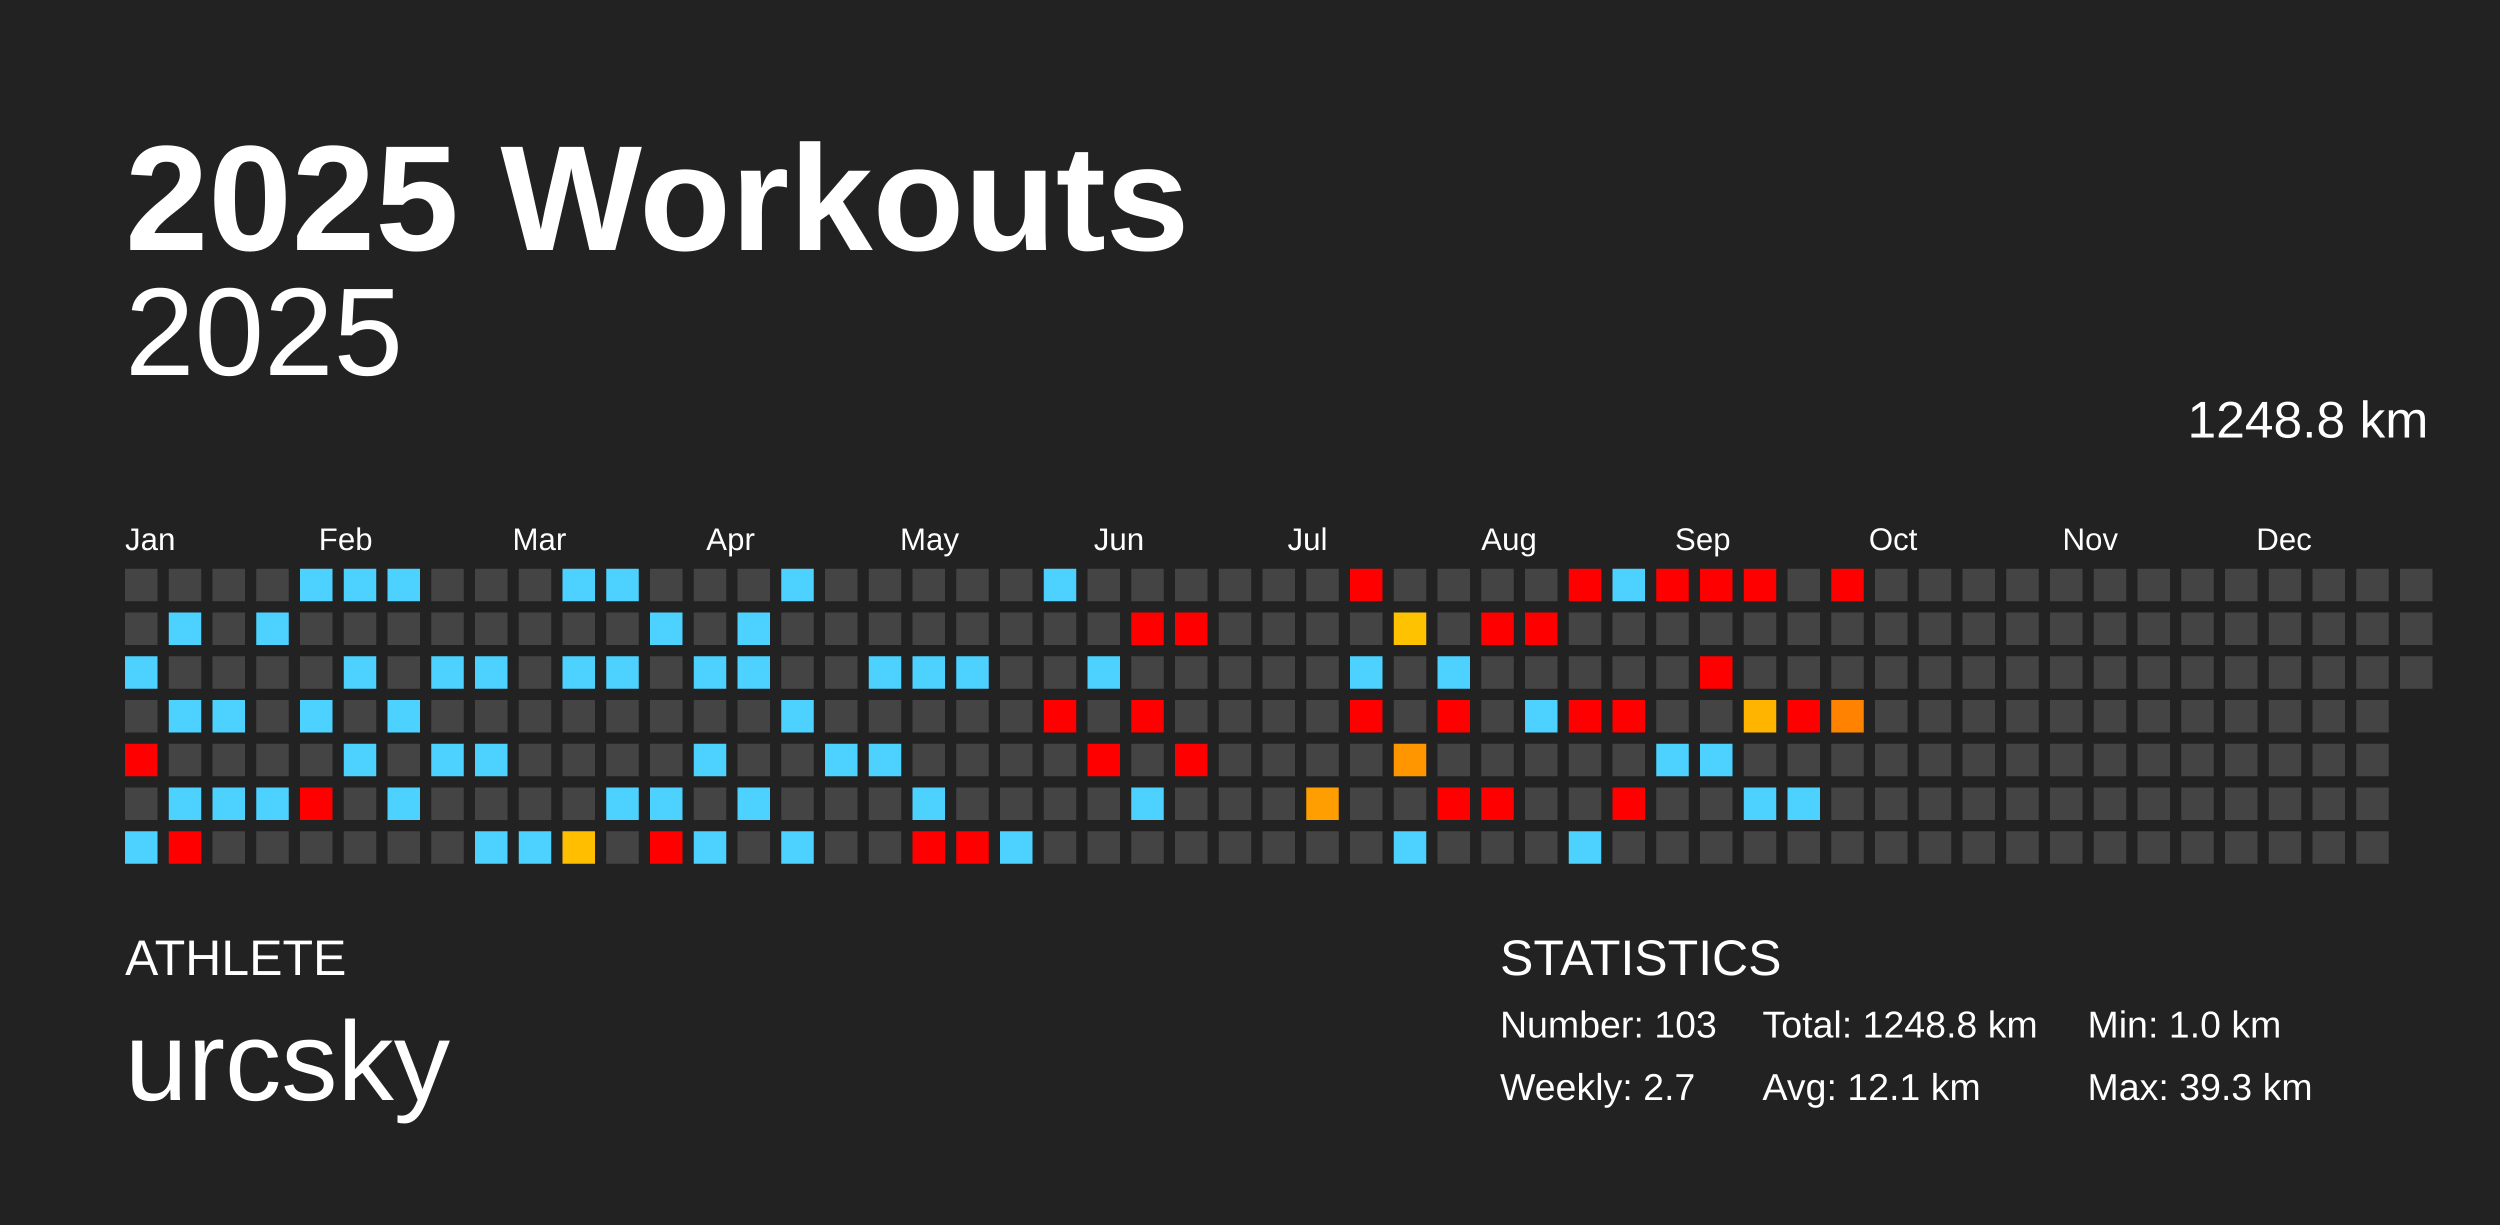
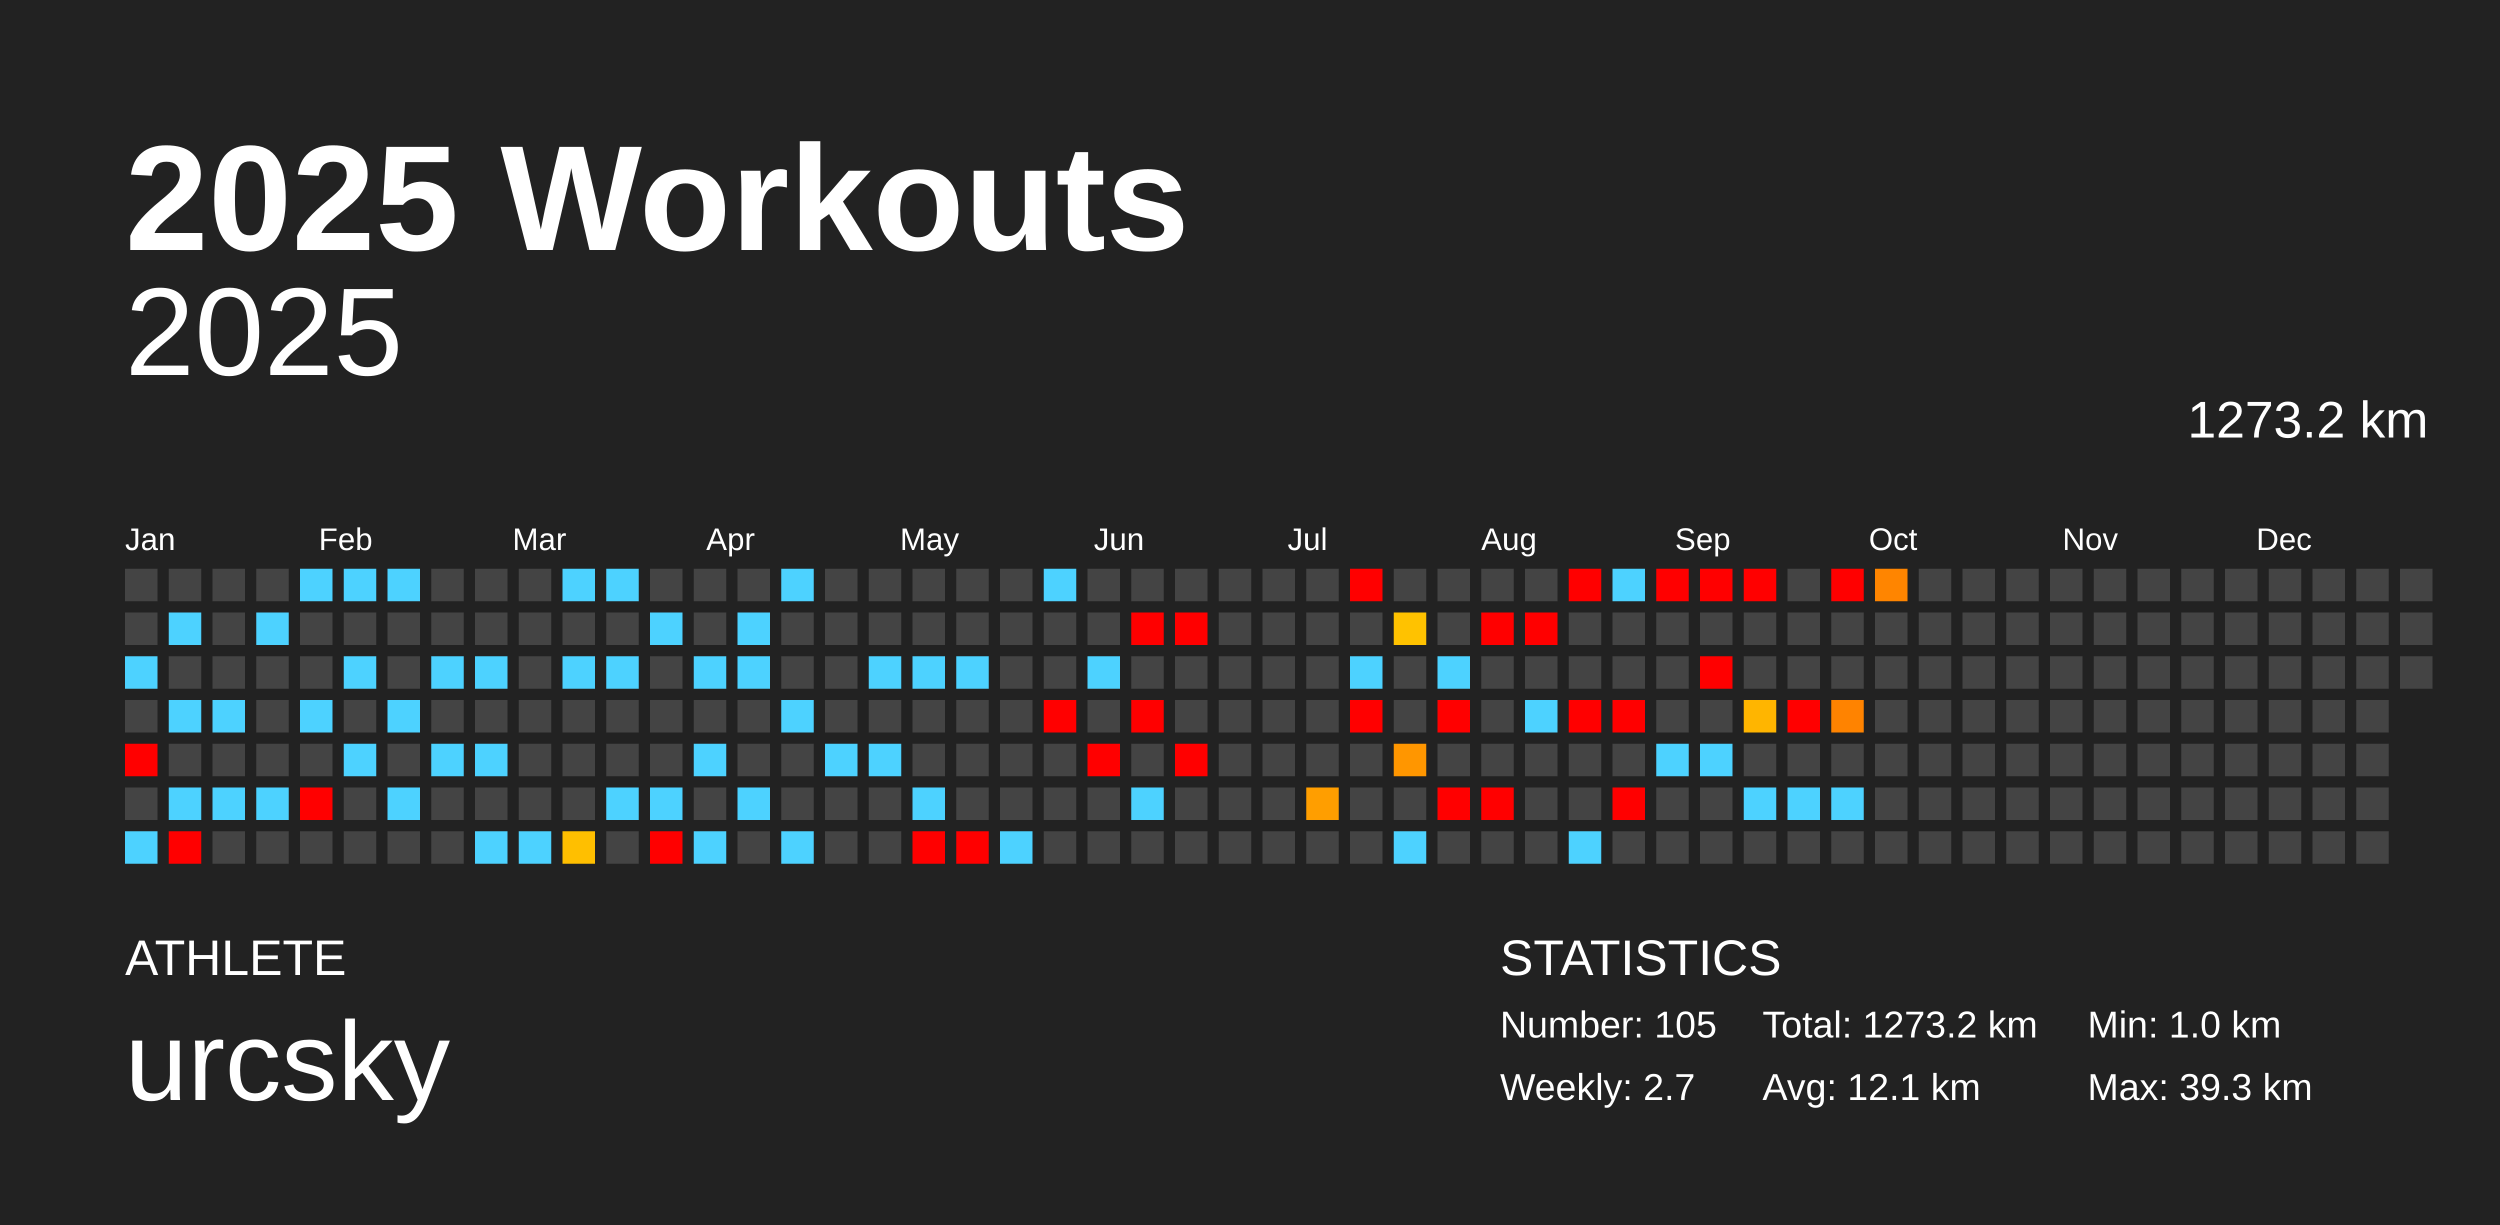
<svg xmlns="http://www.w3.org/2000/svg" baseProfile="full" height="98mm" version="1.1" viewBox="0,0,200,98" width="200mm">
  <defs />
  <rect fill="#222222" height="98" width="200" x="0" y="0" />
  <text fill="#FFFFFF" style="font-size:12px; font-family:Arial; font-weight:bold;" x="10" y="20">2025 Workouts</text>
  <text fill="#FFFFFF" style="font-size:4px; font-family:Arial" x="10" y="78">ATHLETE</text>
  <text fill="#FFFFFF" style="font-size:9px; font-family:Arial" x="10" y="88">urcsky</text>
  <text fill="#FFFFFF" style="font-size:4px; font-family:Arial" x="120" y="78">STATISTICS</text>
-   <text fill="#FFFFFF" style="font-size:3px; font-family:Arial" x="120" y="83">Number: 103</text>
+   <text fill="#FFFFFF" style="font-size:3px; font-family:Arial" x="120" y="83">Number: 105</text>
  <text fill="#FFFFFF" style="font-size:3px; font-family:Arial" x="120" y="88">Weekly: 2.7</text>
-   <text fill="#FFFFFF" style="font-size:3px; font-family:Arial" x="141" y="83">Total: 1248.8 km</text>
+   <text fill="#FFFFFF" style="font-size:3px; font-family:Arial" x="141" y="83">Total: 1273.2 km</text>
  <text fill="#FFFFFF" style="font-size:3px; font-family:Arial" x="141" y="88">Avg: 12.1 km</text>
  <text fill="#FFFFFF" style="font-size:3px; font-family:Arial" x="167" y="83">Min: 1.0 km</text>
  <text fill="#FFFFFF" style="font-size:3px; font-family:Arial" x="167" y="88">Max: 39.3 km</text>
  <text alignment-baseline="hanging" fill="#FFFFFF" style="font-size:10.0px; font-family:Arial;" x="10" y="30">2025</text>
-   <text alignment-baseline="hanging" fill="#FFFFFF" style="font-size:4.125px; font-family:Arial;" x="175" y="35">1248.8 km</text>
+   <text alignment-baseline="hanging" fill="#FFFFFF" style="font-size:4.125px; font-family:Arial;" x="175" y="35">1273.2 km</text>
  <text fill="#FFFFFF" style="font-size:2.5px; font-family:Arial" x="10.0" y="44">Jan</text>
  <text fill="#FFFFFF" style="font-size:2.5px; font-family:Arial" x="25.5" y="44">Feb</text>
  <text fill="#FFFFFF" style="font-size:2.5px; font-family:Arial" x="41.0" y="44">Mar</text>
  <text fill="#FFFFFF" style="font-size:2.5px; font-family:Arial" x="56.5" y="44">Apr</text>
  <text fill="#FFFFFF" style="font-size:2.5px; font-family:Arial" x="72.0" y="44">May</text>
  <text fill="#FFFFFF" style="font-size:2.5px; font-family:Arial" x="87.5" y="44">Jun</text>
  <text fill="#FFFFFF" style="font-size:2.5px; font-family:Arial" x="103.0" y="44">Jul</text>
  <text fill="#FFFFFF" style="font-size:2.5px; font-family:Arial" x="118.5" y="44">Aug</text>
  <text fill="#FFFFFF" style="font-size:2.5px; font-family:Arial" x="134.0" y="44">Sep</text>
  <text fill="#FFFFFF" style="font-size:2.5px; font-family:Arial" x="149.5" y="44">Oct</text>
  <text fill="#FFFFFF" style="font-size:2.5px; font-family:Arial" x="165.0" y="44">Nov</text>
  <text fill="#FFFFFF" style="font-size:2.5px; font-family:Arial" x="180.5" y="44">Dec</text>
  <rect fill="#444444" height="2.6" width="2.6" x="10.0" y="45.5" />
  <rect fill="#444444" height="2.6" width="2.6" x="10.0" y="49.0" />
  <rect fill="#4dd2ff" height="2.6" width="2.6" x="10.0" y="52.5" />
  <rect fill="#444444" height="2.6" width="2.6" x="10.0" y="56.0" />
  <rect fill="red" height="2.6" width="2.6" x="10.0" y="59.5" />
  <rect fill="#444444" height="2.6" width="2.6" x="10.0" y="63.0" />
  <rect fill="#4dd2ff" height="2.6" width="2.6" x="10.0" y="66.5" />
  <rect fill="#444444" height="2.6" width="2.6" x="13.5" y="45.5" />
  <rect fill="#4dd2ff" height="2.6" width="2.6" x="13.5" y="49.0" />
  <rect fill="#444444" height="2.6" width="2.6" x="13.5" y="52.5" />
  <rect fill="#4dd2ff" height="2.6" width="2.6" x="13.5" y="56.0" />
  <rect fill="#444444" height="2.6" width="2.6" x="13.5" y="59.5" />
  <rect fill="#4dd2ff" height="2.6" width="2.6" x="13.5" y="63.0" />
  <rect fill="red" height="2.6" width="2.6" x="13.5" y="66.5" />
  <rect fill="#444444" height="2.6" width="2.6" x="17.0" y="45.5" />
  <rect fill="#444444" height="2.6" width="2.6" x="17.0" y="49.0" />
  <rect fill="#444444" height="2.6" width="2.6" x="17.0" y="52.5" />
  <rect fill="#4dd2ff" height="2.6" width="2.6" x="17.0" y="56.0" />
  <rect fill="#444444" height="2.6" width="2.6" x="17.0" y="59.5" />
  <rect fill="#4dd2ff" height="2.6" width="2.6" x="17.0" y="63.0" />
  <rect fill="#444444" height="2.6" width="2.6" x="17.0" y="66.5" />
  <rect fill="#444444" height="2.6" width="2.6" x="20.5" y="45.5" />
  <rect fill="#4dd2ff" height="2.6" width="2.6" x="20.5" y="49.0" />
  <rect fill="#444444" height="2.6" width="2.6" x="20.5" y="52.5" />
  <rect fill="#444444" height="2.6" width="2.6" x="20.5" y="56.0" />
  <rect fill="#444444" height="2.6" width="2.6" x="20.5" y="59.5" />
  <rect fill="#4dd2ff" height="2.6" width="2.6" x="20.5" y="63.0" />
  <rect fill="#444444" height="2.6" width="2.6" x="20.5" y="66.5" />
  <rect fill="#4dd2ff" height="2.6" width="2.6" x="24.0" y="45.5" />
  <rect fill="#444444" height="2.6" width="2.6" x="24.0" y="49.0" />
  <rect fill="#444444" height="2.6" width="2.6" x="24.0" y="52.5" />
  <rect fill="#4dd2ff" height="2.6" width="2.6" x="24.0" y="56.0" />
  <rect fill="#444444" height="2.6" width="2.6" x="24.0" y="59.5" />
  <rect fill="red" height="2.6" width="2.6" x="24.0" y="63.0" />
  <rect fill="#444444" height="2.6" width="2.6" x="24.0" y="66.5" />
  <rect fill="#4dd2ff" height="2.6" width="2.6" x="27.5" y="45.5" />
  <rect fill="#444444" height="2.6" width="2.6" x="27.5" y="49.0" />
  <rect fill="#4dd2ff" height="2.6" width="2.6" x="27.5" y="52.5" />
  <rect fill="#444444" height="2.6" width="2.6" x="27.5" y="56.0" />
  <rect fill="#4dd2ff" height="2.6" width="2.6" x="27.5" y="59.5" />
  <rect fill="#444444" height="2.6" width="2.6" x="27.5" y="63.0" />
  <rect fill="#444444" height="2.6" width="2.6" x="27.5" y="66.5" />
  <rect fill="#4dd2ff" height="2.6" width="2.6" x="31.0" y="45.5" />
  <rect fill="#444444" height="2.6" width="2.6" x="31.0" y="49.0" />
  <rect fill="#444444" height="2.6" width="2.6" x="31.0" y="52.5" />
  <rect fill="#4dd2ff" height="2.6" width="2.6" x="31.0" y="56.0" />
  <rect fill="#444444" height="2.6" width="2.6" x="31.0" y="59.5" />
  <rect fill="#4dd2ff" height="2.6" width="2.6" x="31.0" y="63.0" />
  <rect fill="#444444" height="2.6" width="2.6" x="31.0" y="66.5" />
  <rect fill="#444444" height="2.6" width="2.6" x="34.5" y="45.5" />
  <rect fill="#444444" height="2.6" width="2.6" x="34.5" y="49.0" />
  <rect fill="#4dd2ff" height="2.6" width="2.6" x="34.5" y="52.5" />
  <rect fill="#444444" height="2.6" width="2.6" x="34.5" y="56.0" />
  <rect fill="#4dd2ff" height="2.6" width="2.6" x="34.5" y="59.5" />
  <rect fill="#444444" height="2.6" width="2.6" x="34.5" y="63.0" />
  <rect fill="#444444" height="2.6" width="2.6" x="34.5" y="66.5" />
  <rect fill="#444444" height="2.6" width="2.6" x="38.0" y="45.5" />
  <rect fill="#444444" height="2.6" width="2.6" x="38.0" y="49.0" />
  <rect fill="#4dd2ff" height="2.6" width="2.6" x="38.0" y="52.5" />
  <rect fill="#444444" height="2.6" width="2.6" x="38.0" y="56.0" />
  <rect fill="#4dd2ff" height="2.6" width="2.6" x="38.0" y="59.5" />
  <rect fill="#444444" height="2.6" width="2.6" x="38.0" y="63.0" />
  <rect fill="#4dd2ff" height="2.6" width="2.6" x="38.0" y="66.5" />
  <rect fill="#444444" height="2.6" width="2.6" x="41.5" y="45.5" />
  <rect fill="#444444" height="2.6" width="2.6" x="41.5" y="49.0" />
  <rect fill="#444444" height="2.6" width="2.6" x="41.5" y="52.5" />
  <rect fill="#444444" height="2.6" width="2.6" x="41.5" y="56.0" />
  <rect fill="#444444" height="2.6" width="2.6" x="41.5" y="59.5" />
  <rect fill="#444444" height="2.6" width="2.6" x="41.5" y="63.0" />
  <rect fill="#4dd2ff" height="2.6" width="2.6" x="41.5" y="66.5" />
  <rect fill="#4dd2ff" height="2.6" width="2.6" x="45.0" y="45.5" />
  <rect fill="#444444" height="2.6" width="2.6" x="45.0" y="49.0" />
  <rect fill="#4dd2ff" height="2.6" width="2.6" x="45.0" y="52.5" />
  <rect fill="#444444" height="2.6" width="2.6" x="45.0" y="56.0" />
  <rect fill="#444444" height="2.6" width="2.6" x="45.0" y="59.5" />
  <rect fill="#444444" height="2.6" width="2.6" x="45.0" y="63.0" />
  <rect fill="#ffbf00" height="2.6" width="2.6" x="45.0" y="66.5" />
  <rect fill="#4dd2ff" height="2.6" width="2.6" x="48.5" y="45.5" />
  <rect fill="#444444" height="2.6" width="2.6" x="48.5" y="49.0" />
  <rect fill="#4dd2ff" height="2.6" width="2.6" x="48.5" y="52.5" />
  <rect fill="#444444" height="2.6" width="2.6" x="48.5" y="56.0" />
  <rect fill="#444444" height="2.6" width="2.6" x="48.5" y="59.5" />
  <rect fill="#4dd2ff" height="2.6" width="2.6" x="48.5" y="63.0" />
  <rect fill="#444444" height="2.6" width="2.6" x="48.5" y="66.5" />
  <rect fill="#444444" height="2.6" width="2.6" x="52.0" y="45.5" />
  <rect fill="#4dd2ff" height="2.6" width="2.6" x="52.0" y="49.0" />
  <rect fill="#444444" height="2.6" width="2.6" x="52.0" y="52.5" />
  <rect fill="#444444" height="2.6" width="2.6" x="52.0" y="56.0" />
  <rect fill="#444444" height="2.6" width="2.6" x="52.0" y="59.5" />
  <rect fill="#4dd2ff" height="2.6" width="2.6" x="52.0" y="63.0" />
  <rect fill="red" height="2.6" width="2.6" x="52.0" y="66.5" />
  <rect fill="#444444" height="2.6" width="2.6" x="55.5" y="45.5" />
  <rect fill="#444444" height="2.6" width="2.6" x="55.5" y="49.0" />
  <rect fill="#4dd2ff" height="2.6" width="2.6" x="55.5" y="52.5" />
  <rect fill="#444444" height="2.6" width="2.6" x="55.5" y="56.0" />
  <rect fill="#4dd2ff" height="2.6" width="2.6" x="55.5" y="59.5" />
  <rect fill="#444444" height="2.6" width="2.6" x="55.5" y="63.0" />
  <rect fill="#4dd2ff" height="2.6" width="2.6" x="55.5" y="66.5" />
  <rect fill="#444444" height="2.6" width="2.6" x="59.0" y="45.5" />
  <rect fill="#4dd2ff" height="2.6" width="2.6" x="59.0" y="49.0" />
  <rect fill="#4dd2ff" height="2.6" width="2.6" x="59.0" y="52.5" />
  <rect fill="#444444" height="2.6" width="2.6" x="59.0" y="56.0" />
  <rect fill="#444444" height="2.6" width="2.6" x="59.0" y="59.5" />
  <rect fill="#4dd2ff" height="2.6" width="2.6" x="59.0" y="63.0" />
  <rect fill="#444444" height="2.6" width="2.6" x="59.0" y="66.5" />
  <rect fill="#4dd2ff" height="2.6" width="2.6" x="62.5" y="45.5" />
  <rect fill="#444444" height="2.6" width="2.6" x="62.5" y="49.0" />
  <rect fill="#444444" height="2.6" width="2.6" x="62.5" y="52.5" />
  <rect fill="#4dd2ff" height="2.6" width="2.6" x="62.5" y="56.0" />
  <rect fill="#444444" height="2.6" width="2.6" x="62.5" y="59.5" />
  <rect fill="#444444" height="2.6" width="2.6" x="62.5" y="63.0" />
  <rect fill="#4dd2ff" height="2.6" width="2.6" x="62.5" y="66.5" />
  <rect fill="#444444" height="2.6" width="2.6" x="66.0" y="45.5" />
  <rect fill="#444444" height="2.6" width="2.6" x="66.0" y="49.0" />
  <rect fill="#444444" height="2.6" width="2.6" x="66.0" y="52.5" />
  <rect fill="#444444" height="2.6" width="2.6" x="66.0" y="56.0" />
  <rect fill="#4dd2ff" height="2.6" width="2.6" x="66.0" y="59.5" />
  <rect fill="#444444" height="2.6" width="2.6" x="66.0" y="63.0" />
  <rect fill="#444444" height="2.6" width="2.6" x="66.0" y="66.5" />
  <rect fill="#444444" height="2.6" width="2.6" x="69.5" y="45.5" />
  <rect fill="#444444" height="2.6" width="2.6" x="69.5" y="49.0" />
  <rect fill="#4dd2ff" height="2.6" width="2.6" x="69.5" y="52.5" />
  <rect fill="#444444" height="2.6" width="2.6" x="69.5" y="56.0" />
  <rect fill="#4dd2ff" height="2.6" width="2.6" x="69.5" y="59.5" />
  <rect fill="#444444" height="2.6" width="2.6" x="69.5" y="63.0" />
  <rect fill="#444444" height="2.6" width="2.6" x="69.5" y="66.5" />
  <rect fill="#444444" height="2.6" width="2.6" x="73.0" y="45.5" />
  <rect fill="#444444" height="2.6" width="2.6" x="73.0" y="49.0" />
  <rect fill="#4dd2ff" height="2.6" width="2.6" x="73.0" y="52.5" />
  <rect fill="#444444" height="2.6" width="2.6" x="73.0" y="56.0" />
  <rect fill="#444444" height="2.6" width="2.6" x="73.0" y="59.5" />
  <rect fill="#4dd2ff" height="2.6" width="2.6" x="73.0" y="63.0" />
  <rect fill="red" height="2.6" width="2.6" x="73.0" y="66.5" />
  <rect fill="#444444" height="2.6" width="2.6" x="76.5" y="45.5" />
  <rect fill="#444444" height="2.6" width="2.6" x="76.5" y="49.0" />
  <rect fill="#4dd2ff" height="2.6" width="2.6" x="76.5" y="52.5" />
  <rect fill="#444444" height="2.6" width="2.6" x="76.5" y="56.0" />
  <rect fill="#444444" height="2.6" width="2.6" x="76.5" y="59.5" />
  <rect fill="#444444" height="2.6" width="2.6" x="76.5" y="63.0" />
  <rect fill="red" height="2.6" width="2.6" x="76.5" y="66.5" />
  <rect fill="#444444" height="2.6" width="2.6" x="80.0" y="45.5" />
  <rect fill="#444444" height="2.6" width="2.6" x="80.0" y="49.0" />
  <rect fill="#444444" height="2.6" width="2.6" x="80.0" y="52.5" />
  <rect fill="#444444" height="2.6" width="2.6" x="80.0" y="56.0" />
  <rect fill="#444444" height="2.6" width="2.6" x="80.0" y="59.5" />
  <rect fill="#444444" height="2.6" width="2.6" x="80.0" y="63.0" />
  <rect fill="#4dd2ff" height="2.6" width="2.6" x="80.0" y="66.5" />
  <rect fill="#4dd2ff" height="2.6" width="2.6" x="83.5" y="45.5" />
  <rect fill="#444444" height="2.6" width="2.6" x="83.5" y="49.0" />
  <rect fill="#444444" height="2.6" width="2.6" x="83.5" y="52.5" />
  <rect fill="red" height="2.6" width="2.6" x="83.5" y="56.0" />
  <rect fill="#444444" height="2.6" width="2.6" x="83.5" y="59.5" />
  <rect fill="#444444" height="2.6" width="2.6" x="83.5" y="63.0" />
  <rect fill="#444444" height="2.6" width="2.6" x="83.5" y="66.5" />
  <rect fill="#444444" height="2.6" width="2.6" x="87.0" y="45.5" />
  <rect fill="#444444" height="2.6" width="2.6" x="87.0" y="49.0" />
  <rect fill="#4dd2ff" height="2.6" width="2.6" x="87.0" y="52.5" />
  <rect fill="#444444" height="2.6" width="2.6" x="87.0" y="56.0" />
  <rect fill="red" height="2.6" width="2.6" x="87.0" y="59.5" />
  <rect fill="#444444" height="2.6" width="2.6" x="87.0" y="63.0" />
  <rect fill="#444444" height="2.6" width="2.6" x="87.0" y="66.5" />
  <rect fill="#444444" height="2.6" width="2.6" x="90.5" y="45.5" />
  <rect fill="red" height="2.6" width="2.6" x="90.5" y="49.0" />
  <rect fill="#444444" height="2.6" width="2.6" x="90.5" y="52.5" />
  <rect fill="red" height="2.6" width="2.6" x="90.5" y="56.0" />
  <rect fill="#444444" height="2.6" width="2.6" x="90.5" y="59.5" />
  <rect fill="#4dd2ff" height="2.6" width="2.6" x="90.5" y="63.0" />
  <rect fill="#444444" height="2.6" width="2.6" x="90.5" y="66.5" />
  <rect fill="#444444" height="2.6" width="2.6" x="94.0" y="45.5" />
  <rect fill="red" height="2.6" width="2.6" x="94.0" y="49.0" />
  <rect fill="#444444" height="2.6" width="2.6" x="94.0" y="52.5" />
  <rect fill="#444444" height="2.6" width="2.6" x="94.0" y="56.0" />
  <rect fill="red" height="2.6" width="2.6" x="94.0" y="59.5" />
  <rect fill="#444444" height="2.6" width="2.6" x="94.0" y="63.0" />
  <rect fill="#444444" height="2.6" width="2.6" x="94.0" y="66.5" />
  <rect fill="#444444" height="2.6" width="2.6" x="97.5" y="45.5" />
  <rect fill="#444444" height="2.6" width="2.6" x="97.5" y="49.0" />
  <rect fill="#444444" height="2.6" width="2.6" x="97.5" y="52.5" />
  <rect fill="#444444" height="2.6" width="2.6" x="97.5" y="56.0" />
  <rect fill="#444444" height="2.6" width="2.6" x="97.5" y="59.5" />
  <rect fill="#444444" height="2.6" width="2.6" x="97.5" y="63.0" />
  <rect fill="#444444" height="2.6" width="2.6" x="97.5" y="66.5" />
  <rect fill="#444444" height="2.6" width="2.6" x="101.0" y="45.5" />
  <rect fill="#444444" height="2.6" width="2.6" x="101.0" y="49.0" />
  <rect fill="#444444" height="2.6" width="2.6" x="101.0" y="52.5" />
  <rect fill="#444444" height="2.6" width="2.6" x="101.0" y="56.0" />
  <rect fill="#444444" height="2.6" width="2.6" x="101.0" y="59.5" />
  <rect fill="#444444" height="2.6" width="2.6" x="101.0" y="63.0" />
  <rect fill="#444444" height="2.6" width="2.6" x="101.0" y="66.5" />
  <rect fill="#444444" height="2.6" width="2.6" x="104.5" y="45.5" />
  <rect fill="#444444" height="2.6" width="2.6" x="104.5" y="49.0" />
  <rect fill="#444444" height="2.6" width="2.6" x="104.5" y="52.5" />
  <rect fill="#444444" height="2.6" width="2.6" x="104.5" y="56.0" />
  <rect fill="#444444" height="2.6" width="2.6" x="104.5" y="59.5" />
  <rect fill="#ff9e00" height="2.6" width="2.6" x="104.5" y="63.0" />
  <rect fill="#444444" height="2.6" width="2.6" x="104.5" y="66.5" />
  <rect fill="red" height="2.6" width="2.6" x="108.0" y="45.5" />
  <rect fill="#444444" height="2.6" width="2.6" x="108.0" y="49.0" />
  <rect fill="#4dd2ff" height="2.6" width="2.6" x="108.0" y="52.5" />
  <rect fill="red" height="2.6" width="2.6" x="108.0" y="56.0" />
  <rect fill="#444444" height="2.6" width="2.6" x="108.0" y="59.5" />
  <rect fill="#444444" height="2.6" width="2.6" x="108.0" y="63.0" />
  <rect fill="#444444" height="2.6" width="2.6" x="108.0" y="66.5" />
  <rect fill="#444444" height="2.6" width="2.6" x="111.5" y="45.5" />
  <rect fill="#ffc200" height="2.6" width="2.6" x="111.5" y="49.0" />
  <rect fill="#444444" height="2.6" width="2.6" x="111.5" y="52.5" />
  <rect fill="#444444" height="2.6" width="2.6" x="111.5" y="56.0" />
  <rect fill="#ff9600" height="2.6" width="2.6" x="111.5" y="59.5" />
  <rect fill="#444444" height="2.6" width="2.6" x="111.5" y="63.0" />
  <rect fill="#4dd2ff" height="2.6" width="2.6" x="111.5" y="66.5" />
  <rect fill="#444444" height="2.6" width="2.6" x="115.0" y="45.5" />
  <rect fill="#444444" height="2.6" width="2.6" x="115.0" y="49.0" />
  <rect fill="#4dd2ff" height="2.6" width="2.6" x="115.0" y="52.5" />
  <rect fill="red" height="2.6" width="2.6" x="115.0" y="56.0" />
  <rect fill="#444444" height="2.6" width="2.6" x="115.0" y="59.5" />
  <rect fill="red" height="2.6" width="2.6" x="115.0" y="63.0" />
  <rect fill="#444444" height="2.6" width="2.6" x="115.0" y="66.5" />
  <rect fill="#444444" height="2.6" width="2.6" x="118.5" y="45.5" />
  <rect fill="red" height="2.6" width="2.6" x="118.5" y="49.0" />
  <rect fill="#444444" height="2.6" width="2.6" x="118.5" y="52.5" />
  <rect fill="#444444" height="2.6" width="2.6" x="118.5" y="56.0" />
  <rect fill="#444444" height="2.6" width="2.6" x="118.5" y="59.5" />
  <rect fill="red" height="2.6" width="2.6" x="118.5" y="63.0" />
  <rect fill="#444444" height="2.6" width="2.6" x="118.5" y="66.5" />
  <rect fill="#444444" height="2.6" width="2.6" x="122.0" y="45.5" />
  <rect fill="red" height="2.6" width="2.6" x="122.0" y="49.0" />
  <rect fill="#444444" height="2.6" width="2.6" x="122.0" y="52.5" />
  <rect fill="#4dd2ff" height="2.6" width="2.6" x="122.0" y="56.0" />
  <rect fill="#444444" height="2.6" width="2.6" x="122.0" y="59.5" />
  <rect fill="#444444" height="2.6" width="2.6" x="122.0" y="63.0" />
  <rect fill="#444444" height="2.6" width="2.6" x="122.0" y="66.5" />
  <rect fill="red" height="2.6" width="2.6" x="125.5" y="45.5" />
  <rect fill="#444444" height="2.6" width="2.6" x="125.5" y="49.0" />
  <rect fill="#444444" height="2.6" width="2.6" x="125.5" y="52.5" />
  <rect fill="red" height="2.6" width="2.6" x="125.5" y="56.0" />
  <rect fill="#444444" height="2.6" width="2.6" x="125.5" y="59.5" />
  <rect fill="#444444" height="2.6" width="2.6" x="125.5" y="63.0" />
  <rect fill="#4dd2ff" height="2.6" width="2.6" x="125.5" y="66.5" />
  <rect fill="#4dd2ff" height="2.6" width="2.6" x="129.0" y="45.5" />
  <rect fill="#444444" height="2.6" width="2.6" x="129.0" y="49.0" />
  <rect fill="#444444" height="2.6" width="2.6" x="129.0" y="52.5" />
  <rect fill="red" height="2.6" width="2.6" x="129.0" y="56.0" />
  <rect fill="#444444" height="2.6" width="2.6" x="129.0" y="59.5" />
  <rect fill="red" height="2.6" width="2.6" x="129.0" y="63.0" />
  <rect fill="#444444" height="2.6" width="2.6" x="129.0" y="66.5" />
  <rect fill="red" height="2.6" width="2.6" x="132.5" y="45.5" />
  <rect fill="#444444" height="2.6" width="2.6" x="132.5" y="49.0" />
  <rect fill="#444444" height="2.6" width="2.6" x="132.5" y="52.5" />
  <rect fill="#444444" height="2.6" width="2.6" x="132.5" y="56.0" />
  <rect fill="#4dd2ff" height="2.6" width="2.6" x="132.5" y="59.5" />
  <rect fill="#444444" height="2.6" width="2.6" x="132.5" y="63.0" />
  <rect fill="#444444" height="2.6" width="2.6" x="132.5" y="66.5" />
  <rect fill="red" height="2.6" width="2.6" x="136.0" y="45.5" />
  <rect fill="#444444" height="2.6" width="2.6" x="136.0" y="49.0" />
  <rect fill="red" height="2.6" width="2.6" x="136.0" y="52.5" />
  <rect fill="#444444" height="2.6" width="2.6" x="136.0" y="56.0" />
  <rect fill="#4dd2ff" height="2.6" width="2.6" x="136.0" y="59.5" />
  <rect fill="#444444" height="2.6" width="2.6" x="136.0" y="63.0" />
  <rect fill="#444444" height="2.6" width="2.6" x="136.0" y="66.5" />
  <rect fill="red" height="2.6" width="2.6" x="139.5" y="45.5" />
  <rect fill="#444444" height="2.6" width="2.6" x="139.5" y="49.0" />
  <rect fill="#444444" height="2.6" width="2.6" x="139.5" y="52.5" />
  <rect fill="#ffb500" height="2.6" width="2.6" x="139.5" y="56.0" />
  <rect fill="#444444" height="2.6" width="2.6" x="139.5" y="59.5" />
  <rect fill="#4dd2ff" height="2.6" width="2.6" x="139.5" y="63.0" />
  <rect fill="#444444" height="2.6" width="2.6" x="139.5" y="66.5" />
  <rect fill="#444444" height="2.6" width="2.6" x="143.0" y="45.5" />
  <rect fill="#444444" height="2.6" width="2.6" x="143.0" y="49.0" />
  <rect fill="#444444" height="2.6" width="2.6" x="143.0" y="52.5" />
  <rect fill="red" height="2.6" width="2.6" x="143.0" y="56.0" />
  <rect fill="#444444" height="2.6" width="2.6" x="143.0" y="59.5" />
  <rect fill="#4dd2ff" height="2.6" width="2.6" x="143.0" y="63.0" />
  <rect fill="#444444" height="2.6" width="2.6" x="143.0" y="66.5" />
  <rect fill="red" height="2.6" width="2.6" x="146.5" y="45.5" />
  <rect fill="#444444" height="2.6" width="2.6" x="146.5" y="49.0" />
  <rect fill="#444444" height="2.6" width="2.6" x="146.5" y="52.5" />
  <rect fill="#ff8300" height="2.6" width="2.6" x="146.5" y="56.0" />
  <rect fill="#444444" height="2.6" width="2.6" x="146.5" y="59.5" />
-   <rect fill="#444444" height="2.6" width="2.6" x="146.5" y="63.0" />
+   <rect fill="#4dd2ff" height="2.6" width="2.6" x="146.5" y="63.0" />
  <rect fill="#444444" height="2.6" width="2.6" x="146.5" y="66.5" />
-   <rect fill="#444444" height="2.6" width="2.6" x="150.0" y="45.5" />
+   <rect fill="#ff8500" height="2.6" width="2.6" x="150.0" y="45.5" />
  <rect fill="#444444" height="2.6" width="2.6" x="150.0" y="49.0" />
  <rect fill="#444444" height="2.6" width="2.6" x="150.0" y="52.5" />
  <rect fill="#444444" height="2.6" width="2.6" x="150.0" y="56.0" />
  <rect fill="#444444" height="2.6" width="2.6" x="150.0" y="59.5" />
  <rect fill="#444444" height="2.6" width="2.6" x="150.0" y="63.0" />
  <rect fill="#444444" height="2.6" width="2.6" x="150.0" y="66.5" />
  <rect fill="#444444" height="2.6" width="2.6" x="153.5" y="45.5" />
  <rect fill="#444444" height="2.6" width="2.6" x="153.5" y="49.0" />
  <rect fill="#444444" height="2.6" width="2.6" x="153.5" y="52.5" />
  <rect fill="#444444" height="2.6" width="2.6" x="153.5" y="56.0" />
  <rect fill="#444444" height="2.6" width="2.6" x="153.5" y="59.5" />
  <rect fill="#444444" height="2.6" width="2.6" x="153.5" y="63.0" />
  <rect fill="#444444" height="2.6" width="2.6" x="153.5" y="66.5" />
  <rect fill="#444444" height="2.6" width="2.6" x="157.0" y="45.5" />
  <rect fill="#444444" height="2.6" width="2.6" x="157.0" y="49.0" />
  <rect fill="#444444" height="2.6" width="2.6" x="157.0" y="52.5" />
  <rect fill="#444444" height="2.6" width="2.6" x="157.0" y="56.0" />
  <rect fill="#444444" height="2.6" width="2.6" x="157.0" y="59.5" />
  <rect fill="#444444" height="2.6" width="2.6" x="157.0" y="63.0" />
  <rect fill="#444444" height="2.6" width="2.6" x="157.0" y="66.5" />
  <rect fill="#444444" height="2.6" width="2.6" x="160.5" y="45.5" />
  <rect fill="#444444" height="2.6" width="2.6" x="160.5" y="49.0" />
  <rect fill="#444444" height="2.6" width="2.6" x="160.5" y="52.5" />
  <rect fill="#444444" height="2.6" width="2.6" x="160.5" y="56.0" />
  <rect fill="#444444" height="2.6" width="2.6" x="160.5" y="59.5" />
  <rect fill="#444444" height="2.6" width="2.6" x="160.5" y="63.0" />
  <rect fill="#444444" height="2.6" width="2.6" x="160.5" y="66.5" />
  <rect fill="#444444" height="2.6" width="2.6" x="164.0" y="45.5" />
  <rect fill="#444444" height="2.6" width="2.6" x="164.0" y="49.0" />
  <rect fill="#444444" height="2.6" width="2.6" x="164.0" y="52.5" />
  <rect fill="#444444" height="2.6" width="2.6" x="164.0" y="56.0" />
  <rect fill="#444444" height="2.6" width="2.6" x="164.0" y="59.5" />
  <rect fill="#444444" height="2.6" width="2.6" x="164.0" y="63.0" />
  <rect fill="#444444" height="2.6" width="2.6" x="164.0" y="66.5" />
  <rect fill="#444444" height="2.6" width="2.6" x="167.5" y="45.5" />
  <rect fill="#444444" height="2.6" width="2.6" x="167.5" y="49.0" />
  <rect fill="#444444" height="2.6" width="2.6" x="167.5" y="52.5" />
  <rect fill="#444444" height="2.6" width="2.6" x="167.5" y="56.0" />
  <rect fill="#444444" height="2.6" width="2.6" x="167.5" y="59.5" />
  <rect fill="#444444" height="2.6" width="2.6" x="167.5" y="63.0" />
  <rect fill="#444444" height="2.6" width="2.6" x="167.5" y="66.5" />
  <rect fill="#444444" height="2.6" width="2.6" x="171.0" y="45.5" />
  <rect fill="#444444" height="2.6" width="2.6" x="171.0" y="49.0" />
  <rect fill="#444444" height="2.6" width="2.6" x="171.0" y="52.5" />
  <rect fill="#444444" height="2.6" width="2.6" x="171.0" y="56.0" />
  <rect fill="#444444" height="2.6" width="2.6" x="171.0" y="59.5" />
  <rect fill="#444444" height="2.6" width="2.6" x="171.0" y="63.0" />
  <rect fill="#444444" height="2.6" width="2.6" x="171.0" y="66.5" />
  <rect fill="#444444" height="2.6" width="2.6" x="174.5" y="45.5" />
  <rect fill="#444444" height="2.6" width="2.6" x="174.5" y="49.0" />
  <rect fill="#444444" height="2.6" width="2.6" x="174.5" y="52.5" />
  <rect fill="#444444" height="2.6" width="2.6" x="174.5" y="56.0" />
  <rect fill="#444444" height="2.6" width="2.6" x="174.5" y="59.5" />
  <rect fill="#444444" height="2.6" width="2.6" x="174.5" y="63.0" />
  <rect fill="#444444" height="2.6" width="2.6" x="174.5" y="66.5" />
  <rect fill="#444444" height="2.6" width="2.6" x="178.0" y="45.5" />
  <rect fill="#444444" height="2.6" width="2.6" x="178.0" y="49.0" />
  <rect fill="#444444" height="2.6" width="2.6" x="178.0" y="52.5" />
  <rect fill="#444444" height="2.6" width="2.6" x="178.0" y="56.0" />
  <rect fill="#444444" height="2.6" width="2.6" x="178.0" y="59.5" />
  <rect fill="#444444" height="2.6" width="2.6" x="178.0" y="63.0" />
  <rect fill="#444444" height="2.6" width="2.6" x="178.0" y="66.5" />
  <rect fill="#444444" height="2.6" width="2.6" x="181.5" y="45.5" />
  <rect fill="#444444" height="2.6" width="2.6" x="181.5" y="49.0" />
  <rect fill="#444444" height="2.6" width="2.6" x="181.5" y="52.5" />
  <rect fill="#444444" height="2.6" width="2.6" x="181.5" y="56.0" />
  <rect fill="#444444" height="2.6" width="2.6" x="181.5" y="59.5" />
  <rect fill="#444444" height="2.6" width="2.6" x="181.5" y="63.0" />
  <rect fill="#444444" height="2.6" width="2.6" x="181.5" y="66.5" />
  <rect fill="#444444" height="2.6" width="2.6" x="185.0" y="45.5" />
  <rect fill="#444444" height="2.6" width="2.6" x="185.0" y="49.0" />
  <rect fill="#444444" height="2.6" width="2.6" x="185.0" y="52.5" />
  <rect fill="#444444" height="2.6" width="2.6" x="185.0" y="56.0" />
  <rect fill="#444444" height="2.6" width="2.6" x="185.0" y="59.5" />
  <rect fill="#444444" height="2.6" width="2.6" x="185.0" y="63.0" />
  <rect fill="#444444" height="2.6" width="2.6" x="185.0" y="66.5" />
  <rect fill="#444444" height="2.6" width="2.6" x="188.5" y="45.5" />
  <rect fill="#444444" height="2.6" width="2.6" x="188.5" y="49.0" />
  <rect fill="#444444" height="2.6" width="2.6" x="188.5" y="52.5" />
  <rect fill="#444444" height="2.6" width="2.6" x="188.5" y="56.0" />
  <rect fill="#444444" height="2.6" width="2.6" x="188.5" y="59.5" />
  <rect fill="#444444" height="2.6" width="2.6" x="188.5" y="63.0" />
  <rect fill="#444444" height="2.6" width="2.6" x="188.5" y="66.5" />
  <rect fill="#444444" height="2.6" width="2.6" x="192.0" y="45.5" />
  <rect fill="#444444" height="2.6" width="2.6" x="192.0" y="49.0" />
  <rect fill="#444444" height="2.6" width="2.6" x="192.0" y="52.5" />
</svg>
